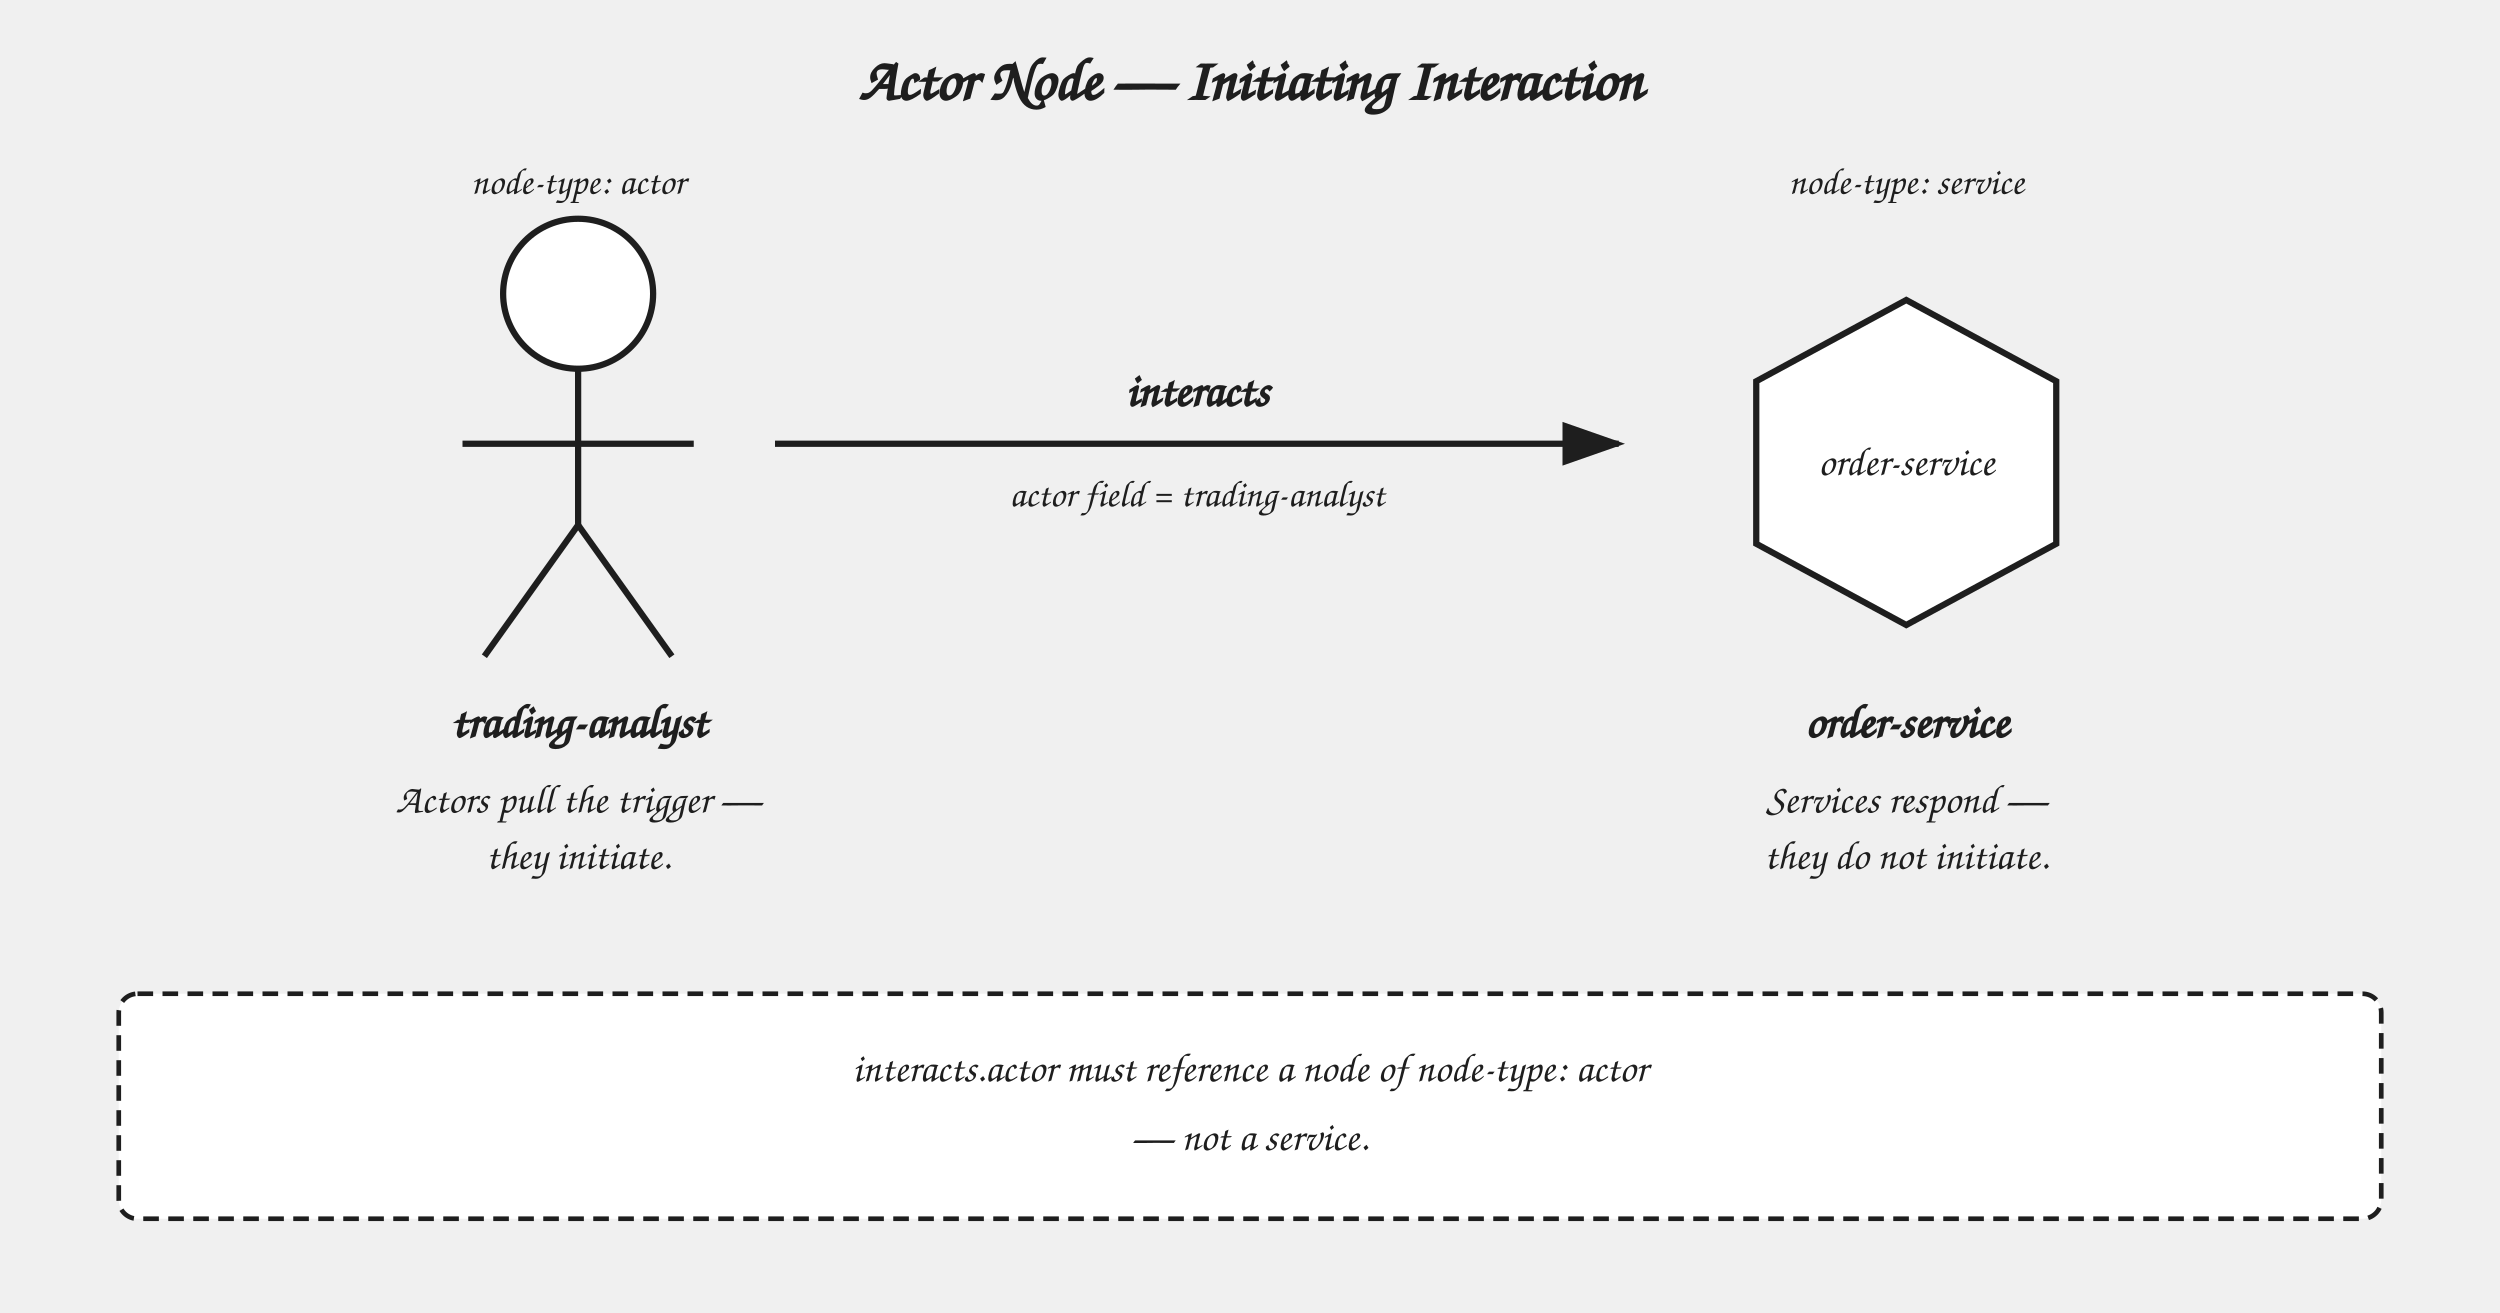
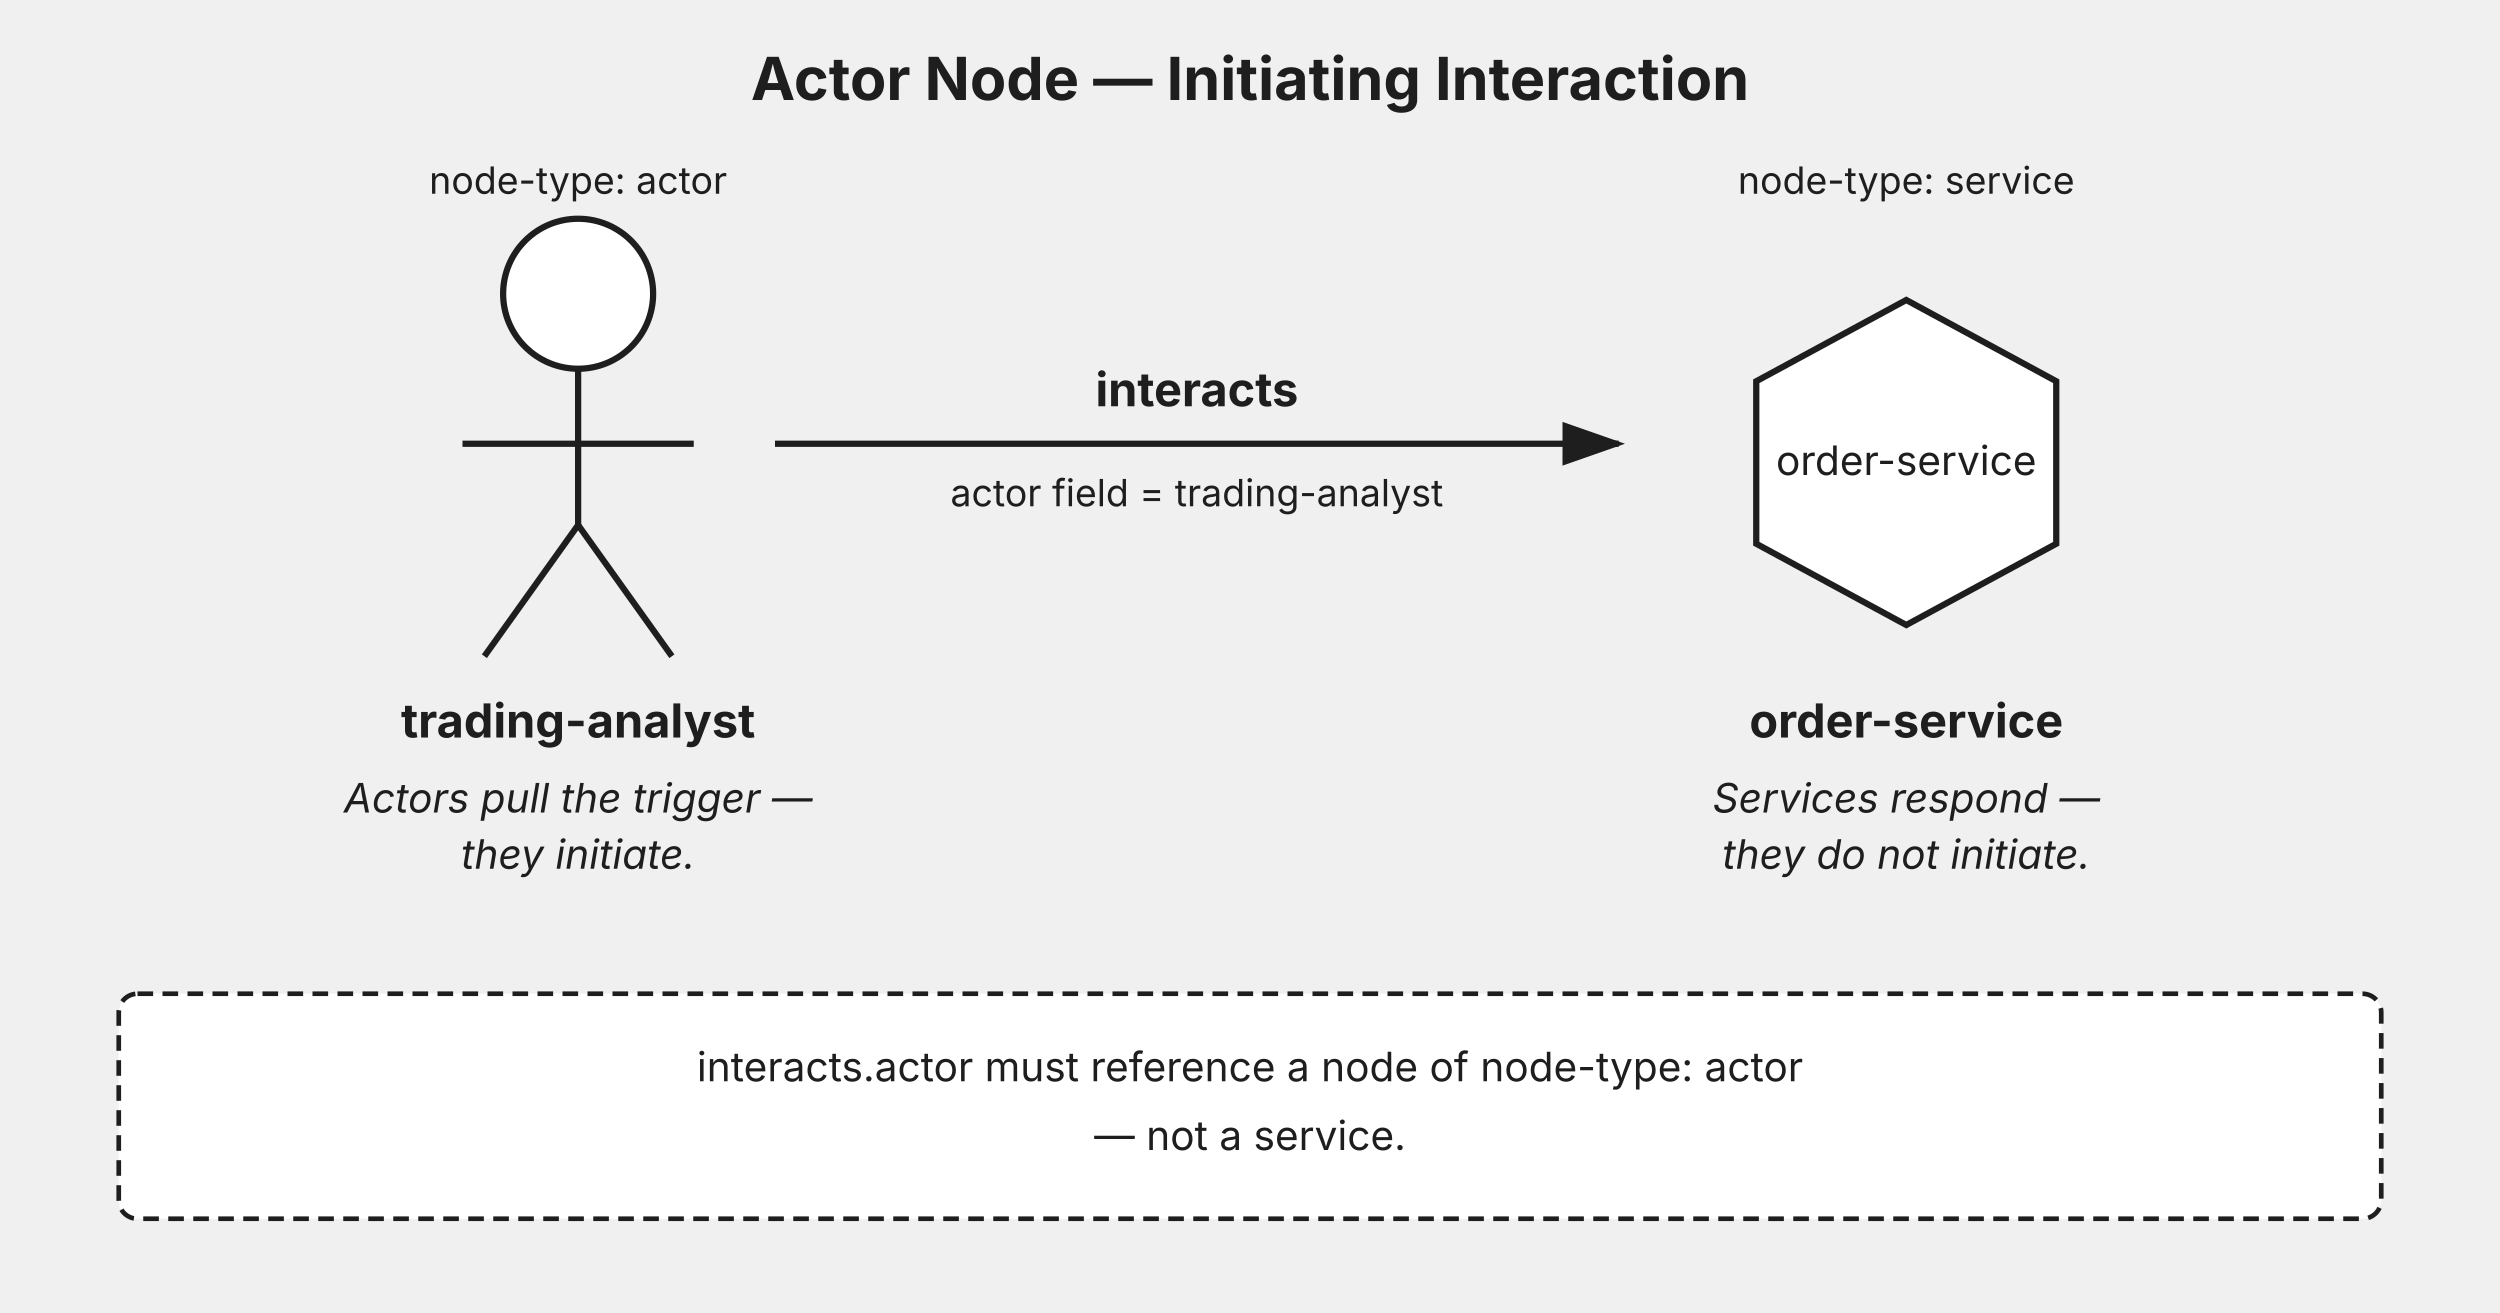
<svg xmlns="http://www.w3.org/2000/svg" viewBox="0 0 800 420" width="800" height="420" style="background:#ffffff">
  <defs>
    <marker id="arr" markerWidth="10" markerHeight="7" refX="9" refY="3.5" orient="auto">
      <polygon points="0 0, 10 3.5, 0 7" fill="#1e1e1e" />
    </marker>
  </defs>
-   <style>text { font-family: Virgil, 'Segoe UI Emoji', cursive; fill: #1e1e1e; }</style>
+   <style>text { font-family: Inter, system-ui, sans-serif; fill: #1e1e1e; }</style>
  <text x="400" y="32" font-size="19" text-anchor="middle" font-weight="bold">Actor Node — Initiating Interaction</text>
  <text x="185" y="62" font-size="12" text-anchor="middle" fill="#757575">node-type: actor</text>
  <circle cx="185" cy="94" r="24" stroke="#1e1e1e" stroke-width="2" fill="#ffffff" />
  <line x1="185" y1="118" x2="185" y2="168" stroke="#1e1e1e" stroke-width="2" />
  <line x1="148" y1="142" x2="222" y2="142" stroke="#1e1e1e" stroke-width="2" />
  <line x1="185" y1="168" x2="155" y2="210" stroke="#1e1e1e" stroke-width="2" />
  <line x1="185" y1="168" x2="215" y2="210" stroke="#1e1e1e" stroke-width="2" />
  <text x="185" y="236" font-size="15" text-anchor="middle" font-weight="bold">trading-analyst</text>
  <text x="185" y="260" font-size="13" text-anchor="middle" font-style="italic">Actors pull the trigger —</text>
  <text x="185" y="278" font-size="13" text-anchor="middle" font-style="italic">they initiate.</text>
  <line x1="248" y1="142" x2="518" y2="142" stroke="#1e1e1e" stroke-width="2" marker-end="url(#arr)" />
  <text x="383" y="130" font-size="15" text-anchor="middle" font-weight="bold">interacts</text>
  <text x="383" y="162" font-size="12" text-anchor="middle" fill="#757575">actor field = trading-analyst</text>
  <text x="610" y="62" font-size="12" text-anchor="middle" fill="#757575">node-type: service</text>
  <polygon points="610,96 658,122 658,174 610,200 562,174 562,122" stroke="#1e1e1e" stroke-width="2" fill="#ffffff" />
  <text x="610" y="152" font-size="13" text-anchor="middle">order-service</text>
  <text x="610" y="236" font-size="15" text-anchor="middle" font-weight="bold">order-service</text>
  <text x="610" y="260" font-size="13" text-anchor="middle" font-style="italic">Services respond —</text>
  <text x="610" y="278" font-size="13" text-anchor="middle" font-style="italic">they do not initiate.</text>
  <rect x="38" y="318" width="724" height="72" rx="6" ry="6" stroke="#1e1e1e" stroke-width="1.5" stroke-dasharray="5,3" fill="#ffffff" />
  <text x="400" y="346" font-size="13" text-anchor="middle">interacts.actor must reference a node of node-type: actor</text>
  <text x="400" y="368" font-size="13" text-anchor="middle">— not a service.</text>
</svg>
